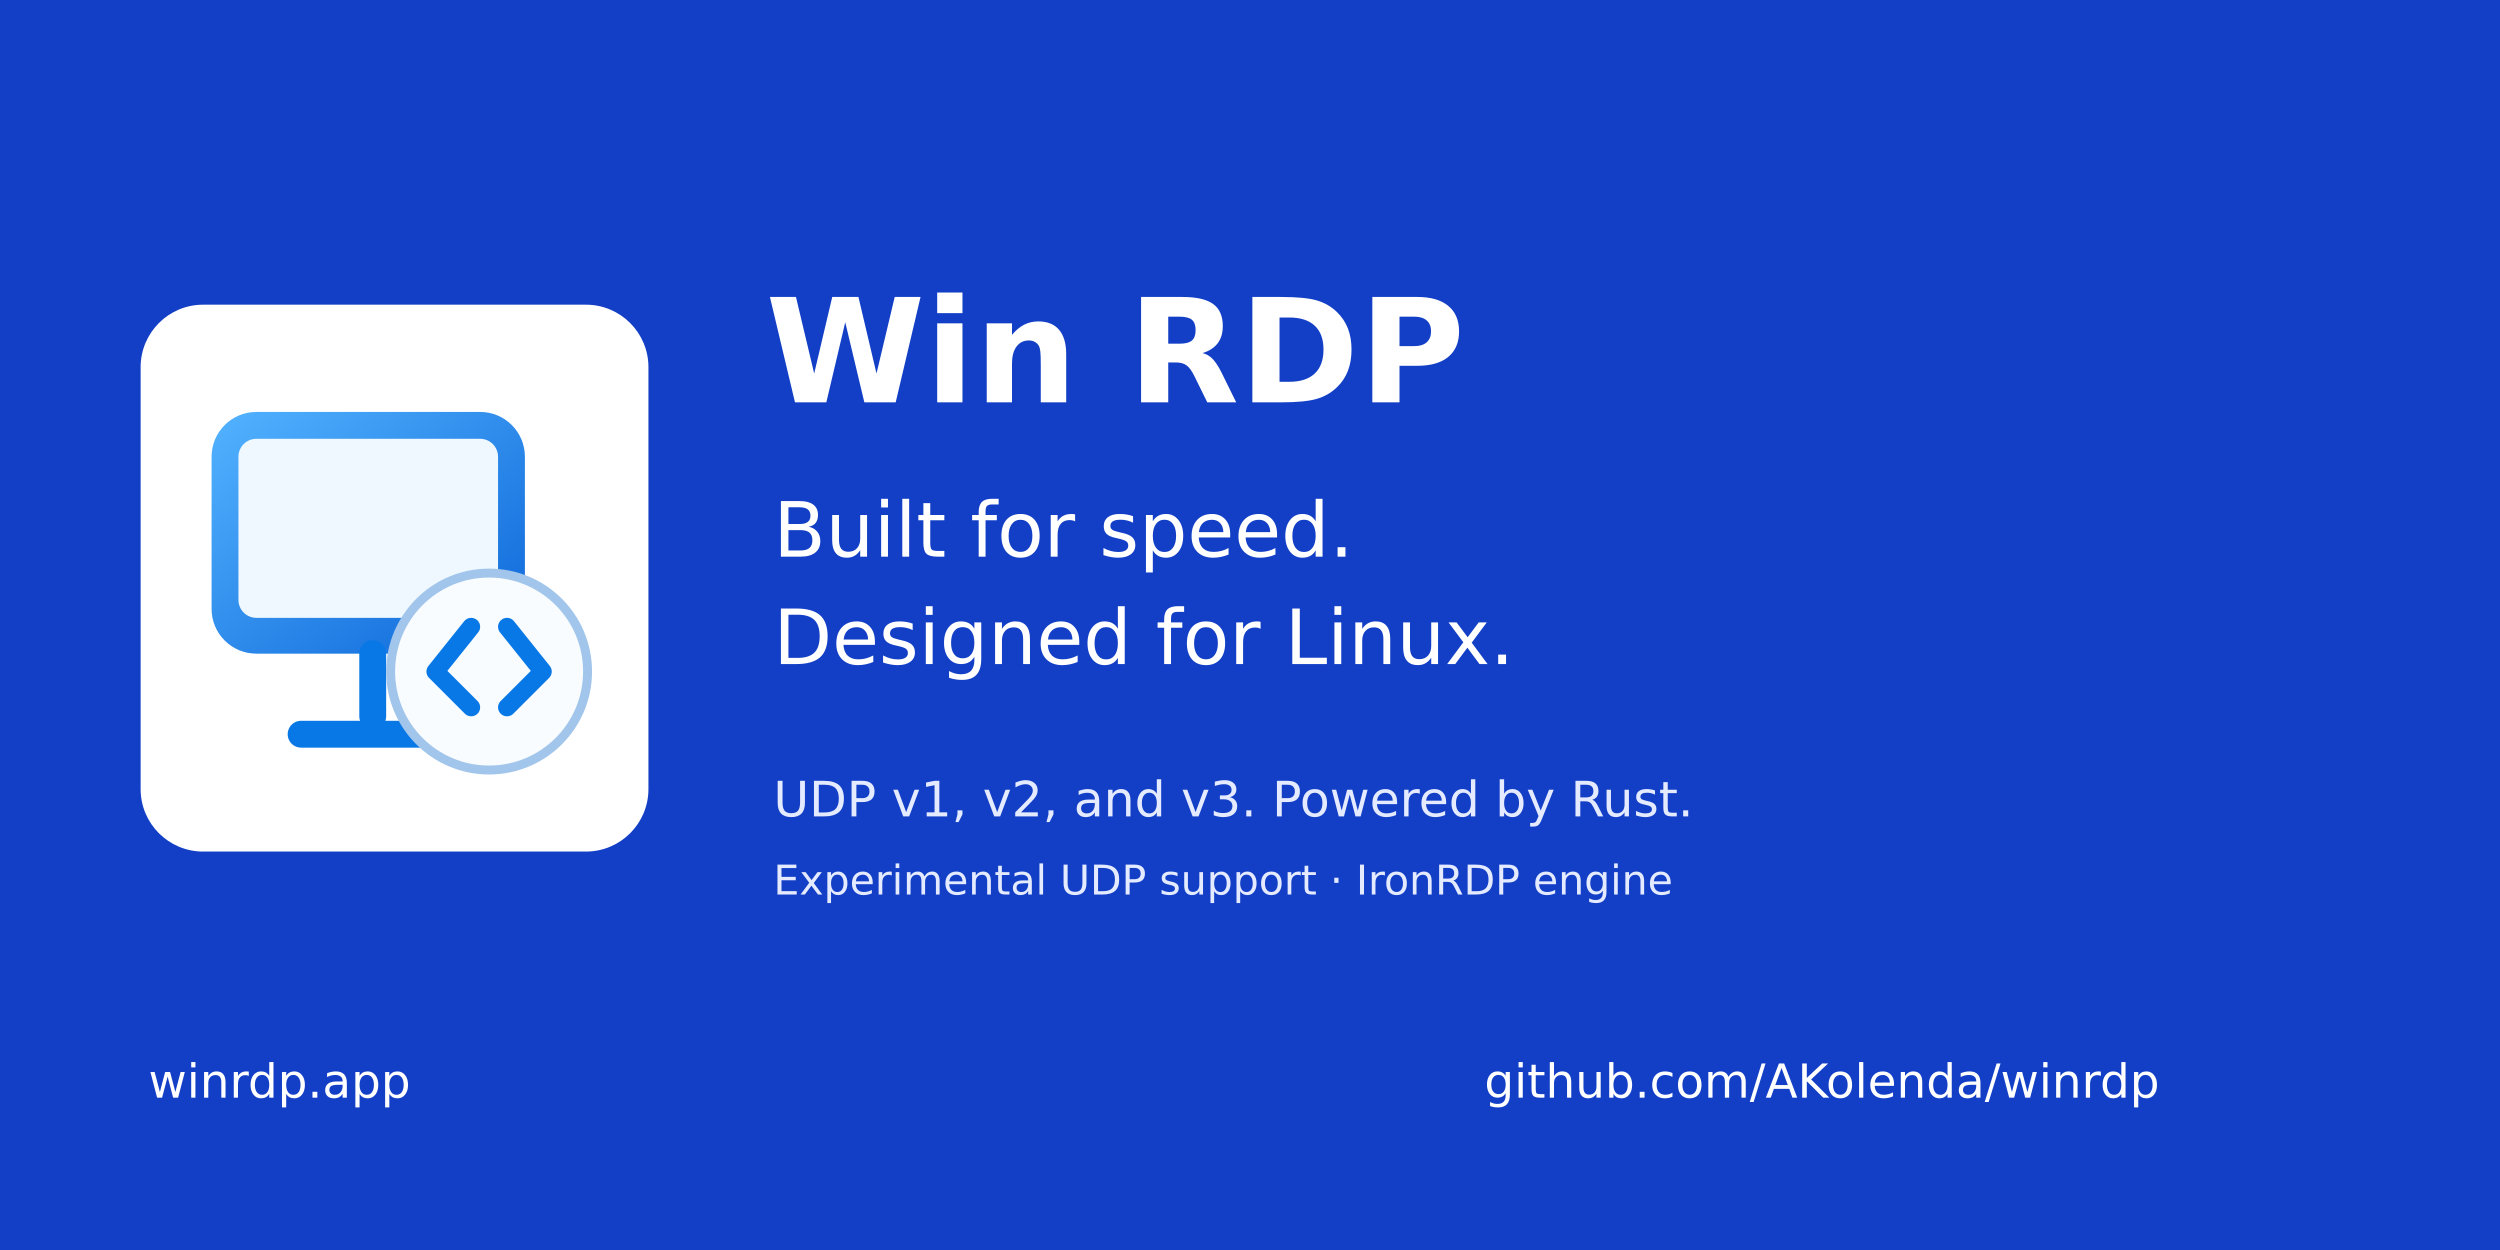
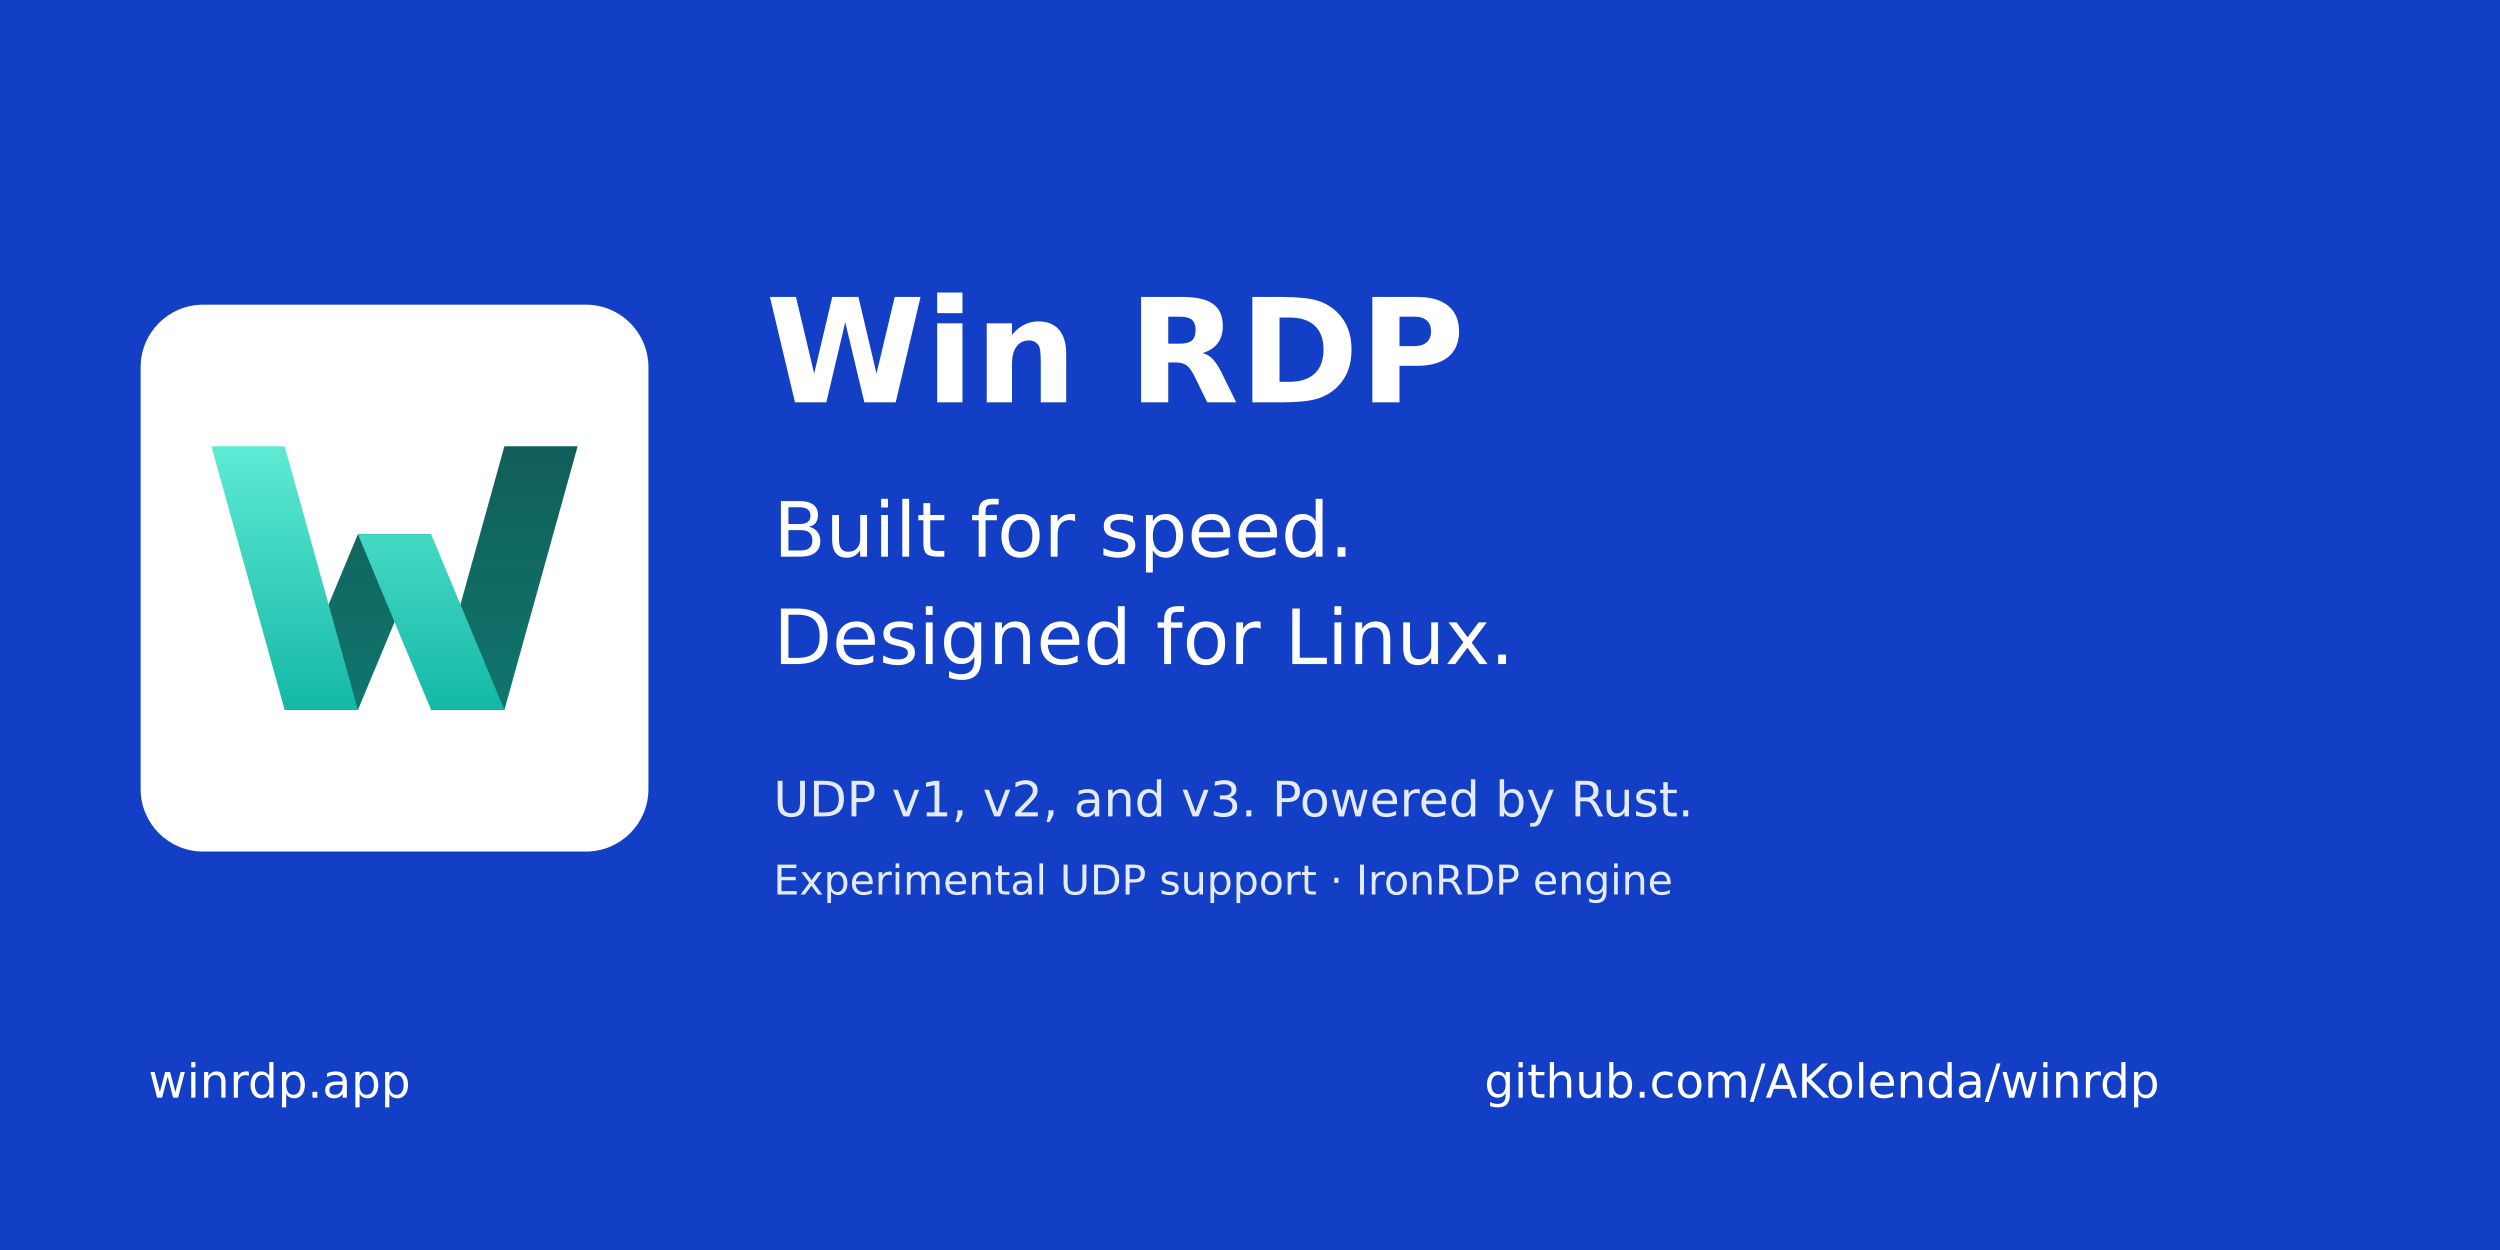
<svg xmlns="http://www.w3.org/2000/svg" width="1280" height="640" viewBox="0 0 1280 640">
  <rect width="1280" height="640" fill="#123fc6" />
  <rect x="72" y="156" width="260" height="280" rx="32" fill="#ffffff" />
-   <svg x="90" y="178" width="220" height="240" viewBox="0 0 48 48">
+   <svg x="82" y="176" width="240" height="240" viewBox="0 0 256 256">
    <defs>
-       <linearGradient id="logoBlue" x1="0" y1="0" x2="1" y2="1">
-         <stop stop-color="#53b3ff" />
-         <stop offset="1" stop-color="#0b65d8" />
+       <linearGradient id="front" x1="0" y1="56" x2="0" y2="200" gradientUnits="userSpaceOnUse">
+         <stop stop-color="#5eead4" />
+         <stop offset="1" stop-color="#14b8a6" />
+       </linearGradient>
+       <linearGradient id="back" x1="0" y1="200" x2="0" y2="56" gradientUnits="userSpaceOnUse">
+         <stop stop-color="#0f766e" />
+         <stop offset="1" stop-color="#115e59" />
      </linearGradient>
    </defs>
-     <rect x="4" y="5" width="35" height="27" rx="5" fill="url(#logoBlue)" />
-     <rect x="7" y="8" width="29" height="20" rx="2" fill="#eff8ff" />
-     <path d="M22 32v7m-8 2h16" stroke="#0878e7" stroke-width="3" stroke-linecap="round" />
-     <circle cx="35" cy="34" r="11" fill="#f8fcff" stroke="#a2c5eb" />
-     <path d="m33 29-4 5 4 4m4-9 4 5-4 4" fill="none" stroke="#0878e7" stroke-width="2" stroke-linecap="round" stroke-linejoin="round" />
+     <path d="M68 200h40l40-96h-40zM148 200h40l40-144h-40z" fill="url(#back)" />
+     <path d="M28 56h40l40 144H68zM108 104h40l40 96h-40z" fill="url(#front)" />
  </svg>
  <g font-family="DejaVu Sans, sans-serif" fill="#ffffff">
    <text x="392" y="206" font-size="74" font-weight="bold">Win RDP</text>
    <text x="396" y="285" font-size="39">Built for speed.</text>
    <text x="396" y="340" font-size="39">Designed for Linux.</text>
    <text x="396" y="418" font-size="25" fill="#e4eaff">UDP v1, v2, and v3. Powered by Rust.</text>
    <text x="396" y="458" font-size="21" fill="#e4eaff">Experimental UDP support · IronRDP engine</text>
    <text x="76" y="562" font-size="24">winrdp.app</text>
    <text x="760" y="562" font-size="24">github.com/AKolenda/winrdp</text>
  </g>
</svg>
